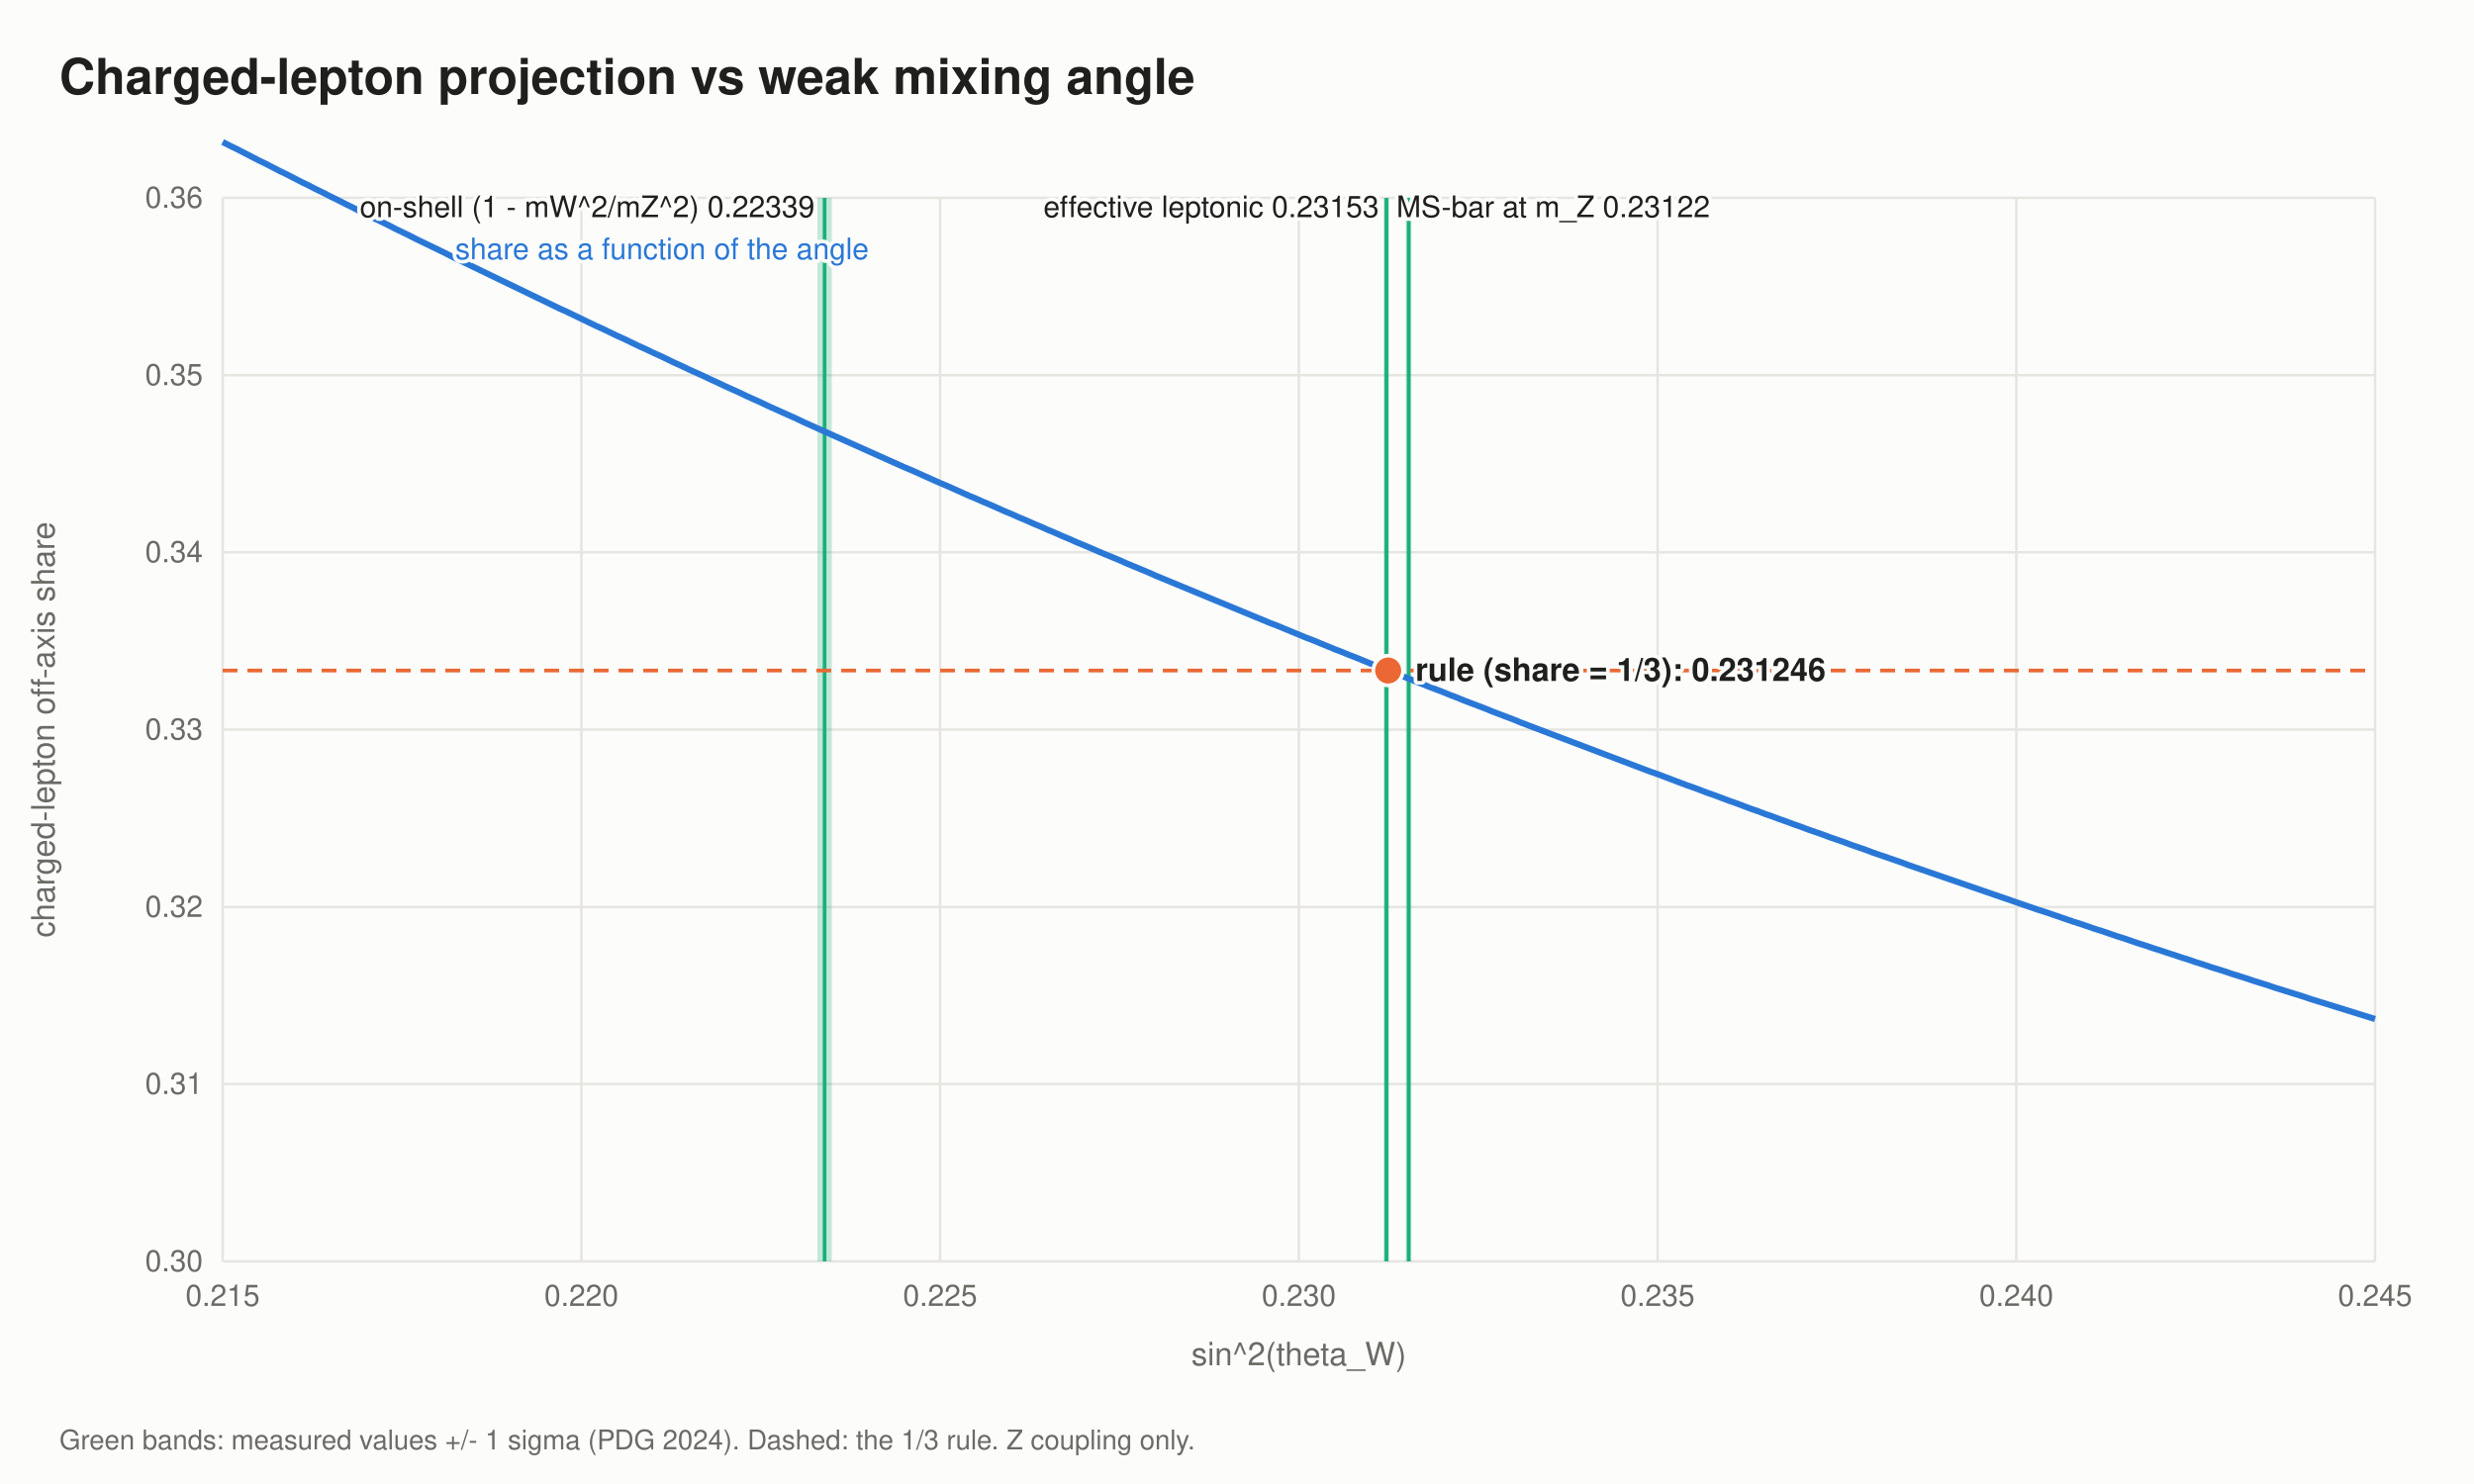
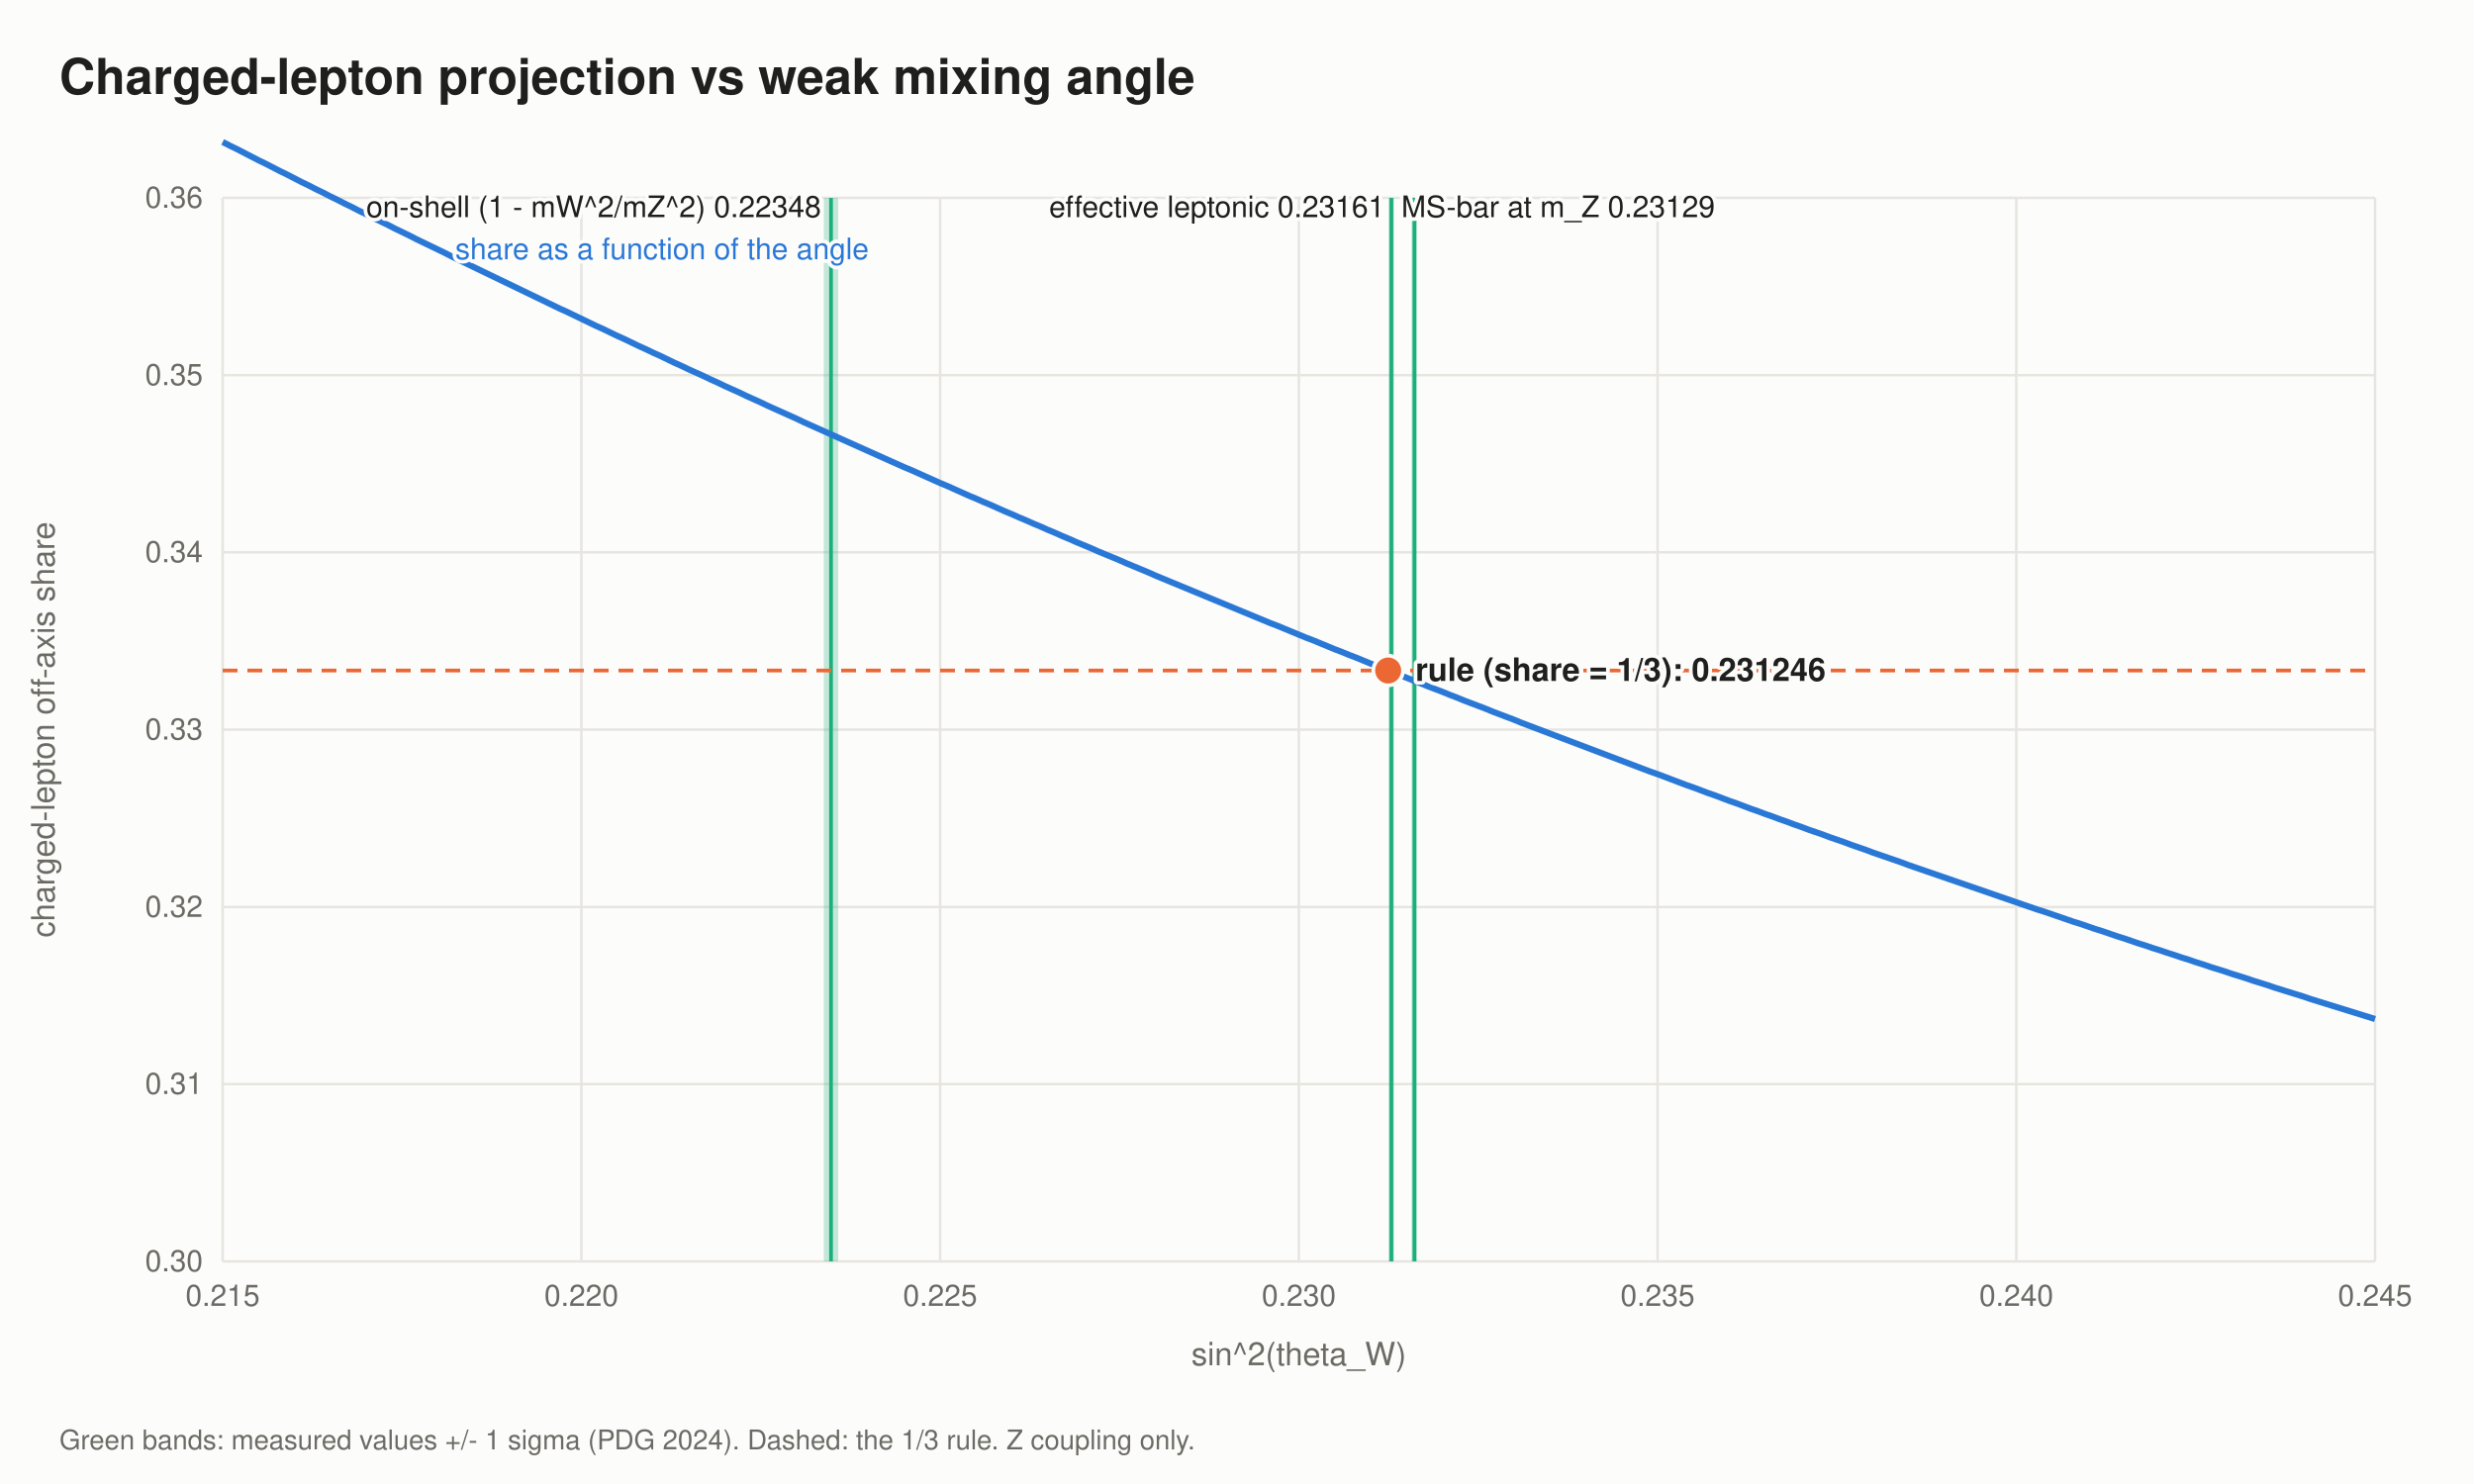
<svg xmlns="http://www.w3.org/2000/svg" width="1000" height="600" viewBox="0 0 1000 600" font-family="Helvetica, Arial, sans-serif">
  <rect width="100%" height="100%" fill="#fcfcfb" />
  <text x="24" y="38" fill="#1f1f1e" font-size="20" font-weight="bold">Charged-lepton projection vs weak mixing angle</text>
  <line x1="90.0" y1="80" x2="90.0" y2="510" stroke="#e6e5e0" />
  <text x="90.0" y="528" fill="#6b6a64" font-size="12" text-anchor="middle">0.215</text>
  <line x1="235.0" y1="80" x2="235.0" y2="510" stroke="#e6e5e0" />
  <text x="235.0" y="528" fill="#6b6a64" font-size="12" text-anchor="middle">0.220</text>
  <line x1="380.0" y1="80" x2="380.0" y2="510" stroke="#e6e5e0" />
  <text x="380.0" y="528" fill="#6b6a64" font-size="12" text-anchor="middle">0.225</text>
  <line x1="525.0" y1="80" x2="525.0" y2="510" stroke="#e6e5e0" />
  <text x="525.0" y="528" fill="#6b6a64" font-size="12" text-anchor="middle">0.230</text>
  <line x1="670.0" y1="80" x2="670.0" y2="510" stroke="#e6e5e0" />
  <text x="670.0" y="528" fill="#6b6a64" font-size="12" text-anchor="middle">0.235</text>
  <line x1="815.0" y1="80" x2="815.0" y2="510" stroke="#e6e5e0" />
  <text x="815.0" y="528" fill="#6b6a64" font-size="12" text-anchor="middle">0.240</text>
  <line x1="960.0" y1="80" x2="960.0" y2="510" stroke="#e6e5e0" />
  <text x="960.0" y="528" fill="#6b6a64" font-size="12" text-anchor="middle">0.245</text>
  <line x1="90" y1="510.0" x2="960" y2="510.0" stroke="#e6e5e0" />
  <text x="82" y="514.0" fill="#6b6a64" font-size="12" text-anchor="end">0.30</text>
  <line x1="90" y1="438.3" x2="960" y2="438.3" stroke="#e6e5e0" />
  <text x="82" y="442.3" fill="#6b6a64" font-size="12" text-anchor="end">0.31</text>
  <line x1="90" y1="366.7" x2="960" y2="366.7" stroke="#e6e5e0" />
  <text x="82" y="370.7" fill="#6b6a64" font-size="12" text-anchor="end">0.32</text>
  <line x1="90" y1="295.0" x2="960" y2="295.0" stroke="#e6e5e0" />
  <text x="82" y="299.0" fill="#6b6a64" font-size="12" text-anchor="end">0.33</text>
  <line x1="90" y1="223.3" x2="960" y2="223.3" stroke="#e6e5e0" />
  <text x="82" y="227.3" fill="#6b6a64" font-size="12" text-anchor="end">0.34</text>
  <line x1="90" y1="151.7" x2="960" y2="151.7" stroke="#e6e5e0" />
  <text x="82" y="155.7" fill="#6b6a64" font-size="12" text-anchor="end">0.35</text>
  <line x1="90" y1="80.0" x2="960" y2="80.0" stroke="#e6e5e0" />
  <text x="82" y="84.0" fill="#6b6a64" font-size="12" text-anchor="end">0.36</text>
  <text x="525.0" y="552" fill="#6b6a64" font-size="13" text-anchor="middle">sin^2(theta_W)</text>
  <text x="22" y="295.0" fill="#6b6a64" font-size="13" text-anchor="middle" transform="rotate(-90 22 295.0)">charged-lepton off-axis share</text>
-   <rect x="559.2" y="80" width="2.32" height="430" fill="#1baf7a" fill-opacity="0.25" />
-   <line x1="560.4" y1="80" x2="560.4" y2="510" stroke="#1baf7a" stroke-width="1.5" />
-   <rect x="568.2" y="80" width="2.32" height="430" fill="#1baf7a" fill-opacity="0.25" />
-   <line x1="569.4" y1="80" x2="569.4" y2="510" stroke="#1baf7a" stroke-width="1.5" />
-   <rect x="330.4" y="80" width="5.80" height="430" fill="#1baf7a" fill-opacity="0.25" />
-   <line x1="333.3" y1="80" x2="333.3" y2="510" stroke="#1baf7a" stroke-width="1.5" />
+   <rect x="561.2" y="80" width="2.32" height="430" fill="#1baf7a" fill-opacity="0.25" />
+   <line x1="562.4" y1="80" x2="562.4" y2="510" stroke="#1baf7a" stroke-width="1.5" />
+   <rect x="570.5" y="80" width="2.32" height="430" fill="#1baf7a" fill-opacity="0.25" />
+   <line x1="571.7" y1="80" x2="571.7" y2="510" stroke="#1baf7a" stroke-width="1.5" />
+   <rect x="333.0" y="80" width="5.80" height="430" fill="#1baf7a" fill-opacity="0.25" />
+   <line x1="335.9" y1="80" x2="335.9" y2="510" stroke="#1baf7a" stroke-width="1.5" />
  <line x1="90" y1="271.1" x2="960" y2="271.1" stroke="#eb6834" stroke-dasharray="6 4" stroke-width="1.5" />
  <path fill="none" stroke="#2a78d6" stroke-width="2.5" d="M90.0 57.4 L92.9 58.9 L95.8 60.3 L98.7 61.8 L101.6 63.3 L104.5 64.8 L107.4 66.2 L110.3 67.7 L113.2 69.2 L116.1 70.6 L119.0 72.1 L121.9 73.6 L124.8 75.0 L127.7 76.5 L130.6 77.9 L133.5 79.4 L136.4 80.8 L139.3 82.3 L142.2 83.7 L145.1 85.2 L148.0 86.6 L150.9 88.1 L153.8 89.5 L156.7 90.9 L159.6 92.4 L162.5 93.8 L165.4 95.2 L168.3 96.7 L171.2 98.1 L174.1 99.5 L177.0 100.9 L179.9 102.3 L182.8 103.8 L185.7 105.2 L188.6 106.6 L191.5 108.0 L194.4 109.4 L197.3 110.8 L200.2 112.2 L203.1 113.6 L206.0 115.0 L208.9 116.4 L211.8 117.8 L214.7 119.2 L217.6 120.6 L220.5 122.0 L223.4 123.4 L226.3 124.8 L229.2 126.1 L232.1 127.5 L235.0 128.9 L237.9 130.3 L240.8 131.7 L243.7 133.0 L246.6 134.4 L249.5 135.8 L252.4 137.1 L255.3 138.5 L258.2 139.9 L261.1 141.2 L264.0 142.6 L266.9 143.9 L269.8 145.3 L272.7 146.7 L275.6 148.0 L278.5 149.4 L281.4 150.7 L284.3 152.0 L287.2 153.4 L290.1 154.7 L293.0 156.1 L295.9 157.4 L298.8 158.7 L301.7 160.1 L304.6 161.4 L307.5 162.7 L310.4 164.1 L313.3 165.4 L316.2 166.7 L319.1 168.0 L322.0 169.3 L324.9 170.7 L327.8 172.0 L330.7 173.3 L333.6 174.6 L336.5 175.9 L339.4 177.2 L342.3 178.5 L345.2 179.8 L348.1 181.1 L351.0 182.4 L353.9 183.7 L356.8 185.0 L359.7 186.3 L362.6 187.6 L365.5 188.9 L368.4 190.1 L371.3 191.4 L374.2 192.7 L377.1 194.0 L380.0 195.3 L382.9 196.5 L385.8 197.8 L388.7 199.1 L391.6 200.4 L394.5 201.6 L397.4 202.9 L400.3 204.1 L403.2 205.4 L406.1 206.7 L409.0 207.9 L411.9 209.2 L414.8 210.4 L417.7 211.7 L420.6 212.9 L423.5 214.2 L426.4 215.4 L429.3 216.7 L432.2 217.9 L435.1 219.2 L438.0 220.4 L440.9 221.6 L443.8 222.9 L446.7 224.1 L449.6 225.3 L452.5 226.5 L455.4 227.8 L458.3 229.0 L461.2 230.2 L464.1 231.4 L467.0 232.7 L469.9 233.9 L472.8 235.1 L475.7 236.3 L478.6 237.5 L481.5 238.7 L484.4 239.9 L487.3 241.1 L490.2 242.3 L493.1 243.5 L496.0 244.7 L498.9 245.9 L501.8 247.1 L504.7 248.3 L507.6 249.5 L510.5 250.7 L513.4 251.9 L516.3 253.0 L519.2 254.2 L522.1 255.4 L525.0 256.6 L527.9 257.8 L530.8 258.9 L533.7 260.1 L536.6 261.3 L539.5 262.5 L542.4 263.6 L545.3 264.8 L548.2 265.9 L551.1 267.1 L554.0 268.3 L556.9 269.4 L559.8 270.6 L562.7 271.7 L565.6 272.9 L568.5 274.0 L571.4 275.2 L574.3 276.3 L577.2 277.5 L580.1 278.6 L583.0 279.7 L585.9 280.9 L588.8 282.0 L591.7 283.2 L594.6 284.3 L597.5 285.4 L600.4 286.5 L603.3 287.7 L606.2 288.8 L609.1 289.9 L612.0 291.0 L614.9 292.2 L617.8 293.3 L620.7 294.4 L623.6 295.5 L626.5 296.6 L629.4 297.7 L632.3 298.8 L635.2 299.9 L638.1 301.0 L641.0 302.1 L643.9 303.2 L646.8 304.3 L649.7 305.4 L652.6 306.5 L655.5 307.6 L658.4 308.7 L661.3 309.8 L664.2 310.9 L667.1 312.0 L670.0 313.0 L672.9 314.1 L675.8 315.2 L678.7 316.3 L681.6 317.4 L684.5 318.4 L687.4 319.5 L690.3 320.6 L693.2 321.6 L696.1 322.7 L699.0 323.8 L701.9 324.8 L704.8 325.9 L707.7 327.0 L710.6 328.0 L713.5 329.1 L716.4 330.1 L719.3 331.2 L722.2 332.2 L725.1 333.3 L728.0 334.3 L730.9 335.4 L733.8 336.4 L736.7 337.4 L739.6 338.5 L742.5 339.5 L745.4 340.5 L748.3 341.6 L751.2 342.6 L754.1 343.6 L757.0 344.7 L759.9 345.7 L762.8 346.7 L765.7 347.7 L768.6 348.7 L771.5 349.8 L774.4 350.8 L777.3 351.8 L780.2 352.8 L783.1 353.8 L786.0 354.8 L788.9 355.8 L791.8 356.8 L794.7 357.8 L797.6 358.8 L800.5 359.8 L803.4 360.8 L806.3 361.8 L809.2 362.8 L812.1 363.8 L815.0 364.8 L817.9 365.8 L820.8 366.8 L823.7 367.8 L826.6 368.7 L829.5 369.7 L832.4 370.7 L835.3 371.7 L838.2 372.7 L841.1 373.6 L844.0 374.6 L846.9 375.6 L849.8 376.5 L852.7 377.5 L855.6 378.5 L858.5 379.4 L861.4 380.4 L864.3 381.4 L867.2 382.3 L870.1 383.3 L873.0 384.2 L875.9 385.2 L878.8 386.1 L881.7 387.1 L884.6 388.0 L887.5 389.0 L890.4 389.9 L893.3 390.9 L896.2 391.8 L899.1 392.7 L902.0 393.7 L904.9 394.6 L907.8 395.5 L910.7 396.5 L913.6 397.4 L916.5 398.3 L919.4 399.3 L922.3 400.2 L925.2 401.1 L928.1 402.0 L931.0 402.9 L933.9 403.9 L936.8 404.8 L939.7 405.7 L942.6 406.6 L945.5 407.5 L948.4 408.4 L951.3 409.3 L954.2 410.2 L957.1 411.1 L960.0 412.0" />
  <circle cx="561.1" cy="271.1" r="6" fill="#eb6834" stroke="#fcfcfb" stroke-width="1.5" />
  <text x="572.1" y="275.3" fill="#1f1f1e" font-size="13" font-weight="bold" text-anchor="start" stroke="#fcfcfb" stroke-width="3" paint-order="stroke" stroke-linejoin="round">rule (share = 1/3): 0.231246</text>
-   <text x="564.4" y="87.8" fill="#1f1f1e" font-size="12" font-weight="normal" text-anchor="start" stroke="#fcfcfb" stroke-width="3" paint-order="stroke" stroke-linejoin="round">MS-bar at m_Z 0.23122</text>
-   <text x="557.4" y="87.8" fill="#1f1f1e" font-size="12" font-weight="normal" text-anchor="end" stroke="#fcfcfb" stroke-width="3" paint-order="stroke" stroke-linejoin="round">effective leptonic 0.23153</text>
-   <text x="329.3" y="87.8" fill="#1f1f1e" font-size="12" font-weight="normal" text-anchor="end" stroke="#fcfcfb" stroke-width="3" paint-order="stroke" stroke-linejoin="round">on-shell (1 - mW^2/mZ^2) 0.22339</text>
+   <text x="566.4" y="87.8" fill="#1f1f1e" font-size="12" font-weight="normal" text-anchor="start" stroke="#fcfcfb" stroke-width="3" paint-order="stroke" stroke-linejoin="round">MS-bar at m_Z 0.23129</text>
+   <text x="559.7" y="87.8" fill="#1f1f1e" font-size="12" font-weight="normal" text-anchor="end" stroke="#fcfcfb" stroke-width="3" paint-order="stroke" stroke-linejoin="round">effective leptonic 0.23161</text>
+   <text x="331.9" y="87.8" fill="#1f1f1e" font-size="12" font-weight="normal" text-anchor="end" stroke="#fcfcfb" stroke-width="3" paint-order="stroke" stroke-linejoin="round">on-shell (1 - mW^2/mZ^2) 0.22348</text>
  <text x="184.0" y="104.8" fill="#2a78d6" font-size="12" font-weight="normal" text-anchor="start" stroke="#fcfcfb" stroke-width="3" paint-order="stroke" stroke-linejoin="round">share as a function of the angle</text>
  <text x="24" y="586" fill="#6b6a64" font-size="11">Green bands: measured values +/- 1 sigma (PDG 2024). Dashed: the 1/3 rule. Z coupling only.</text>
</svg>
